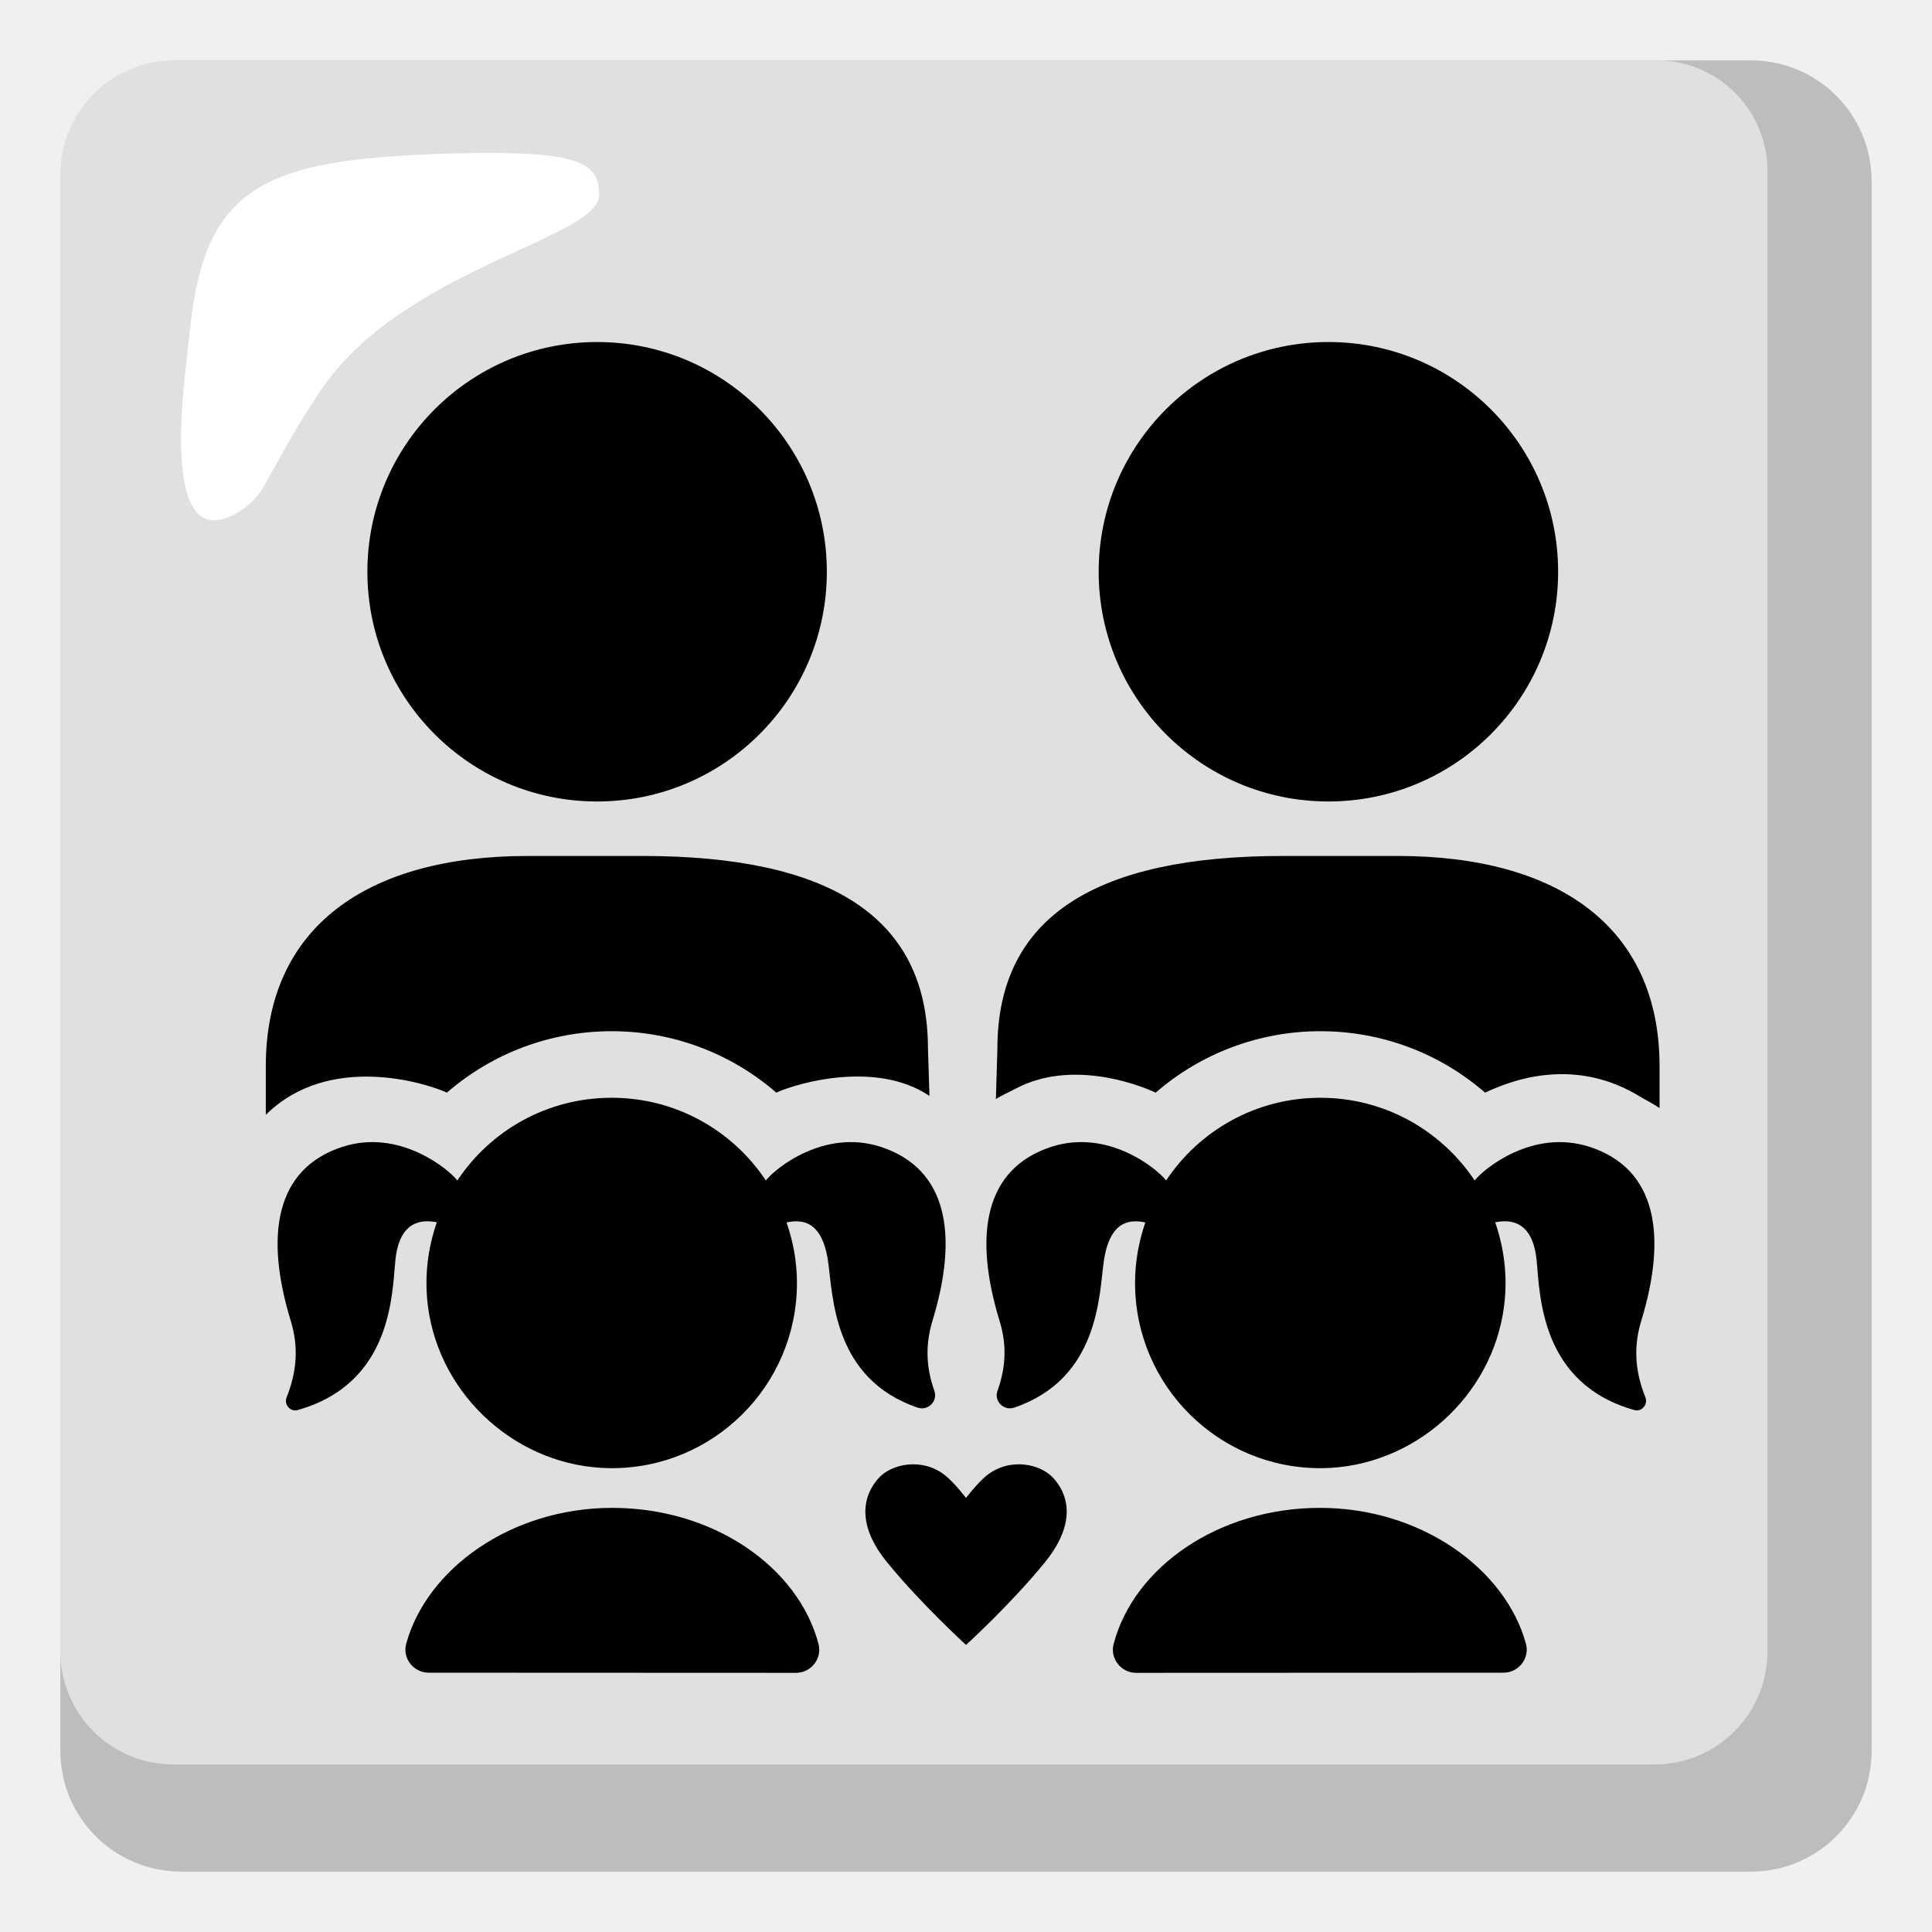
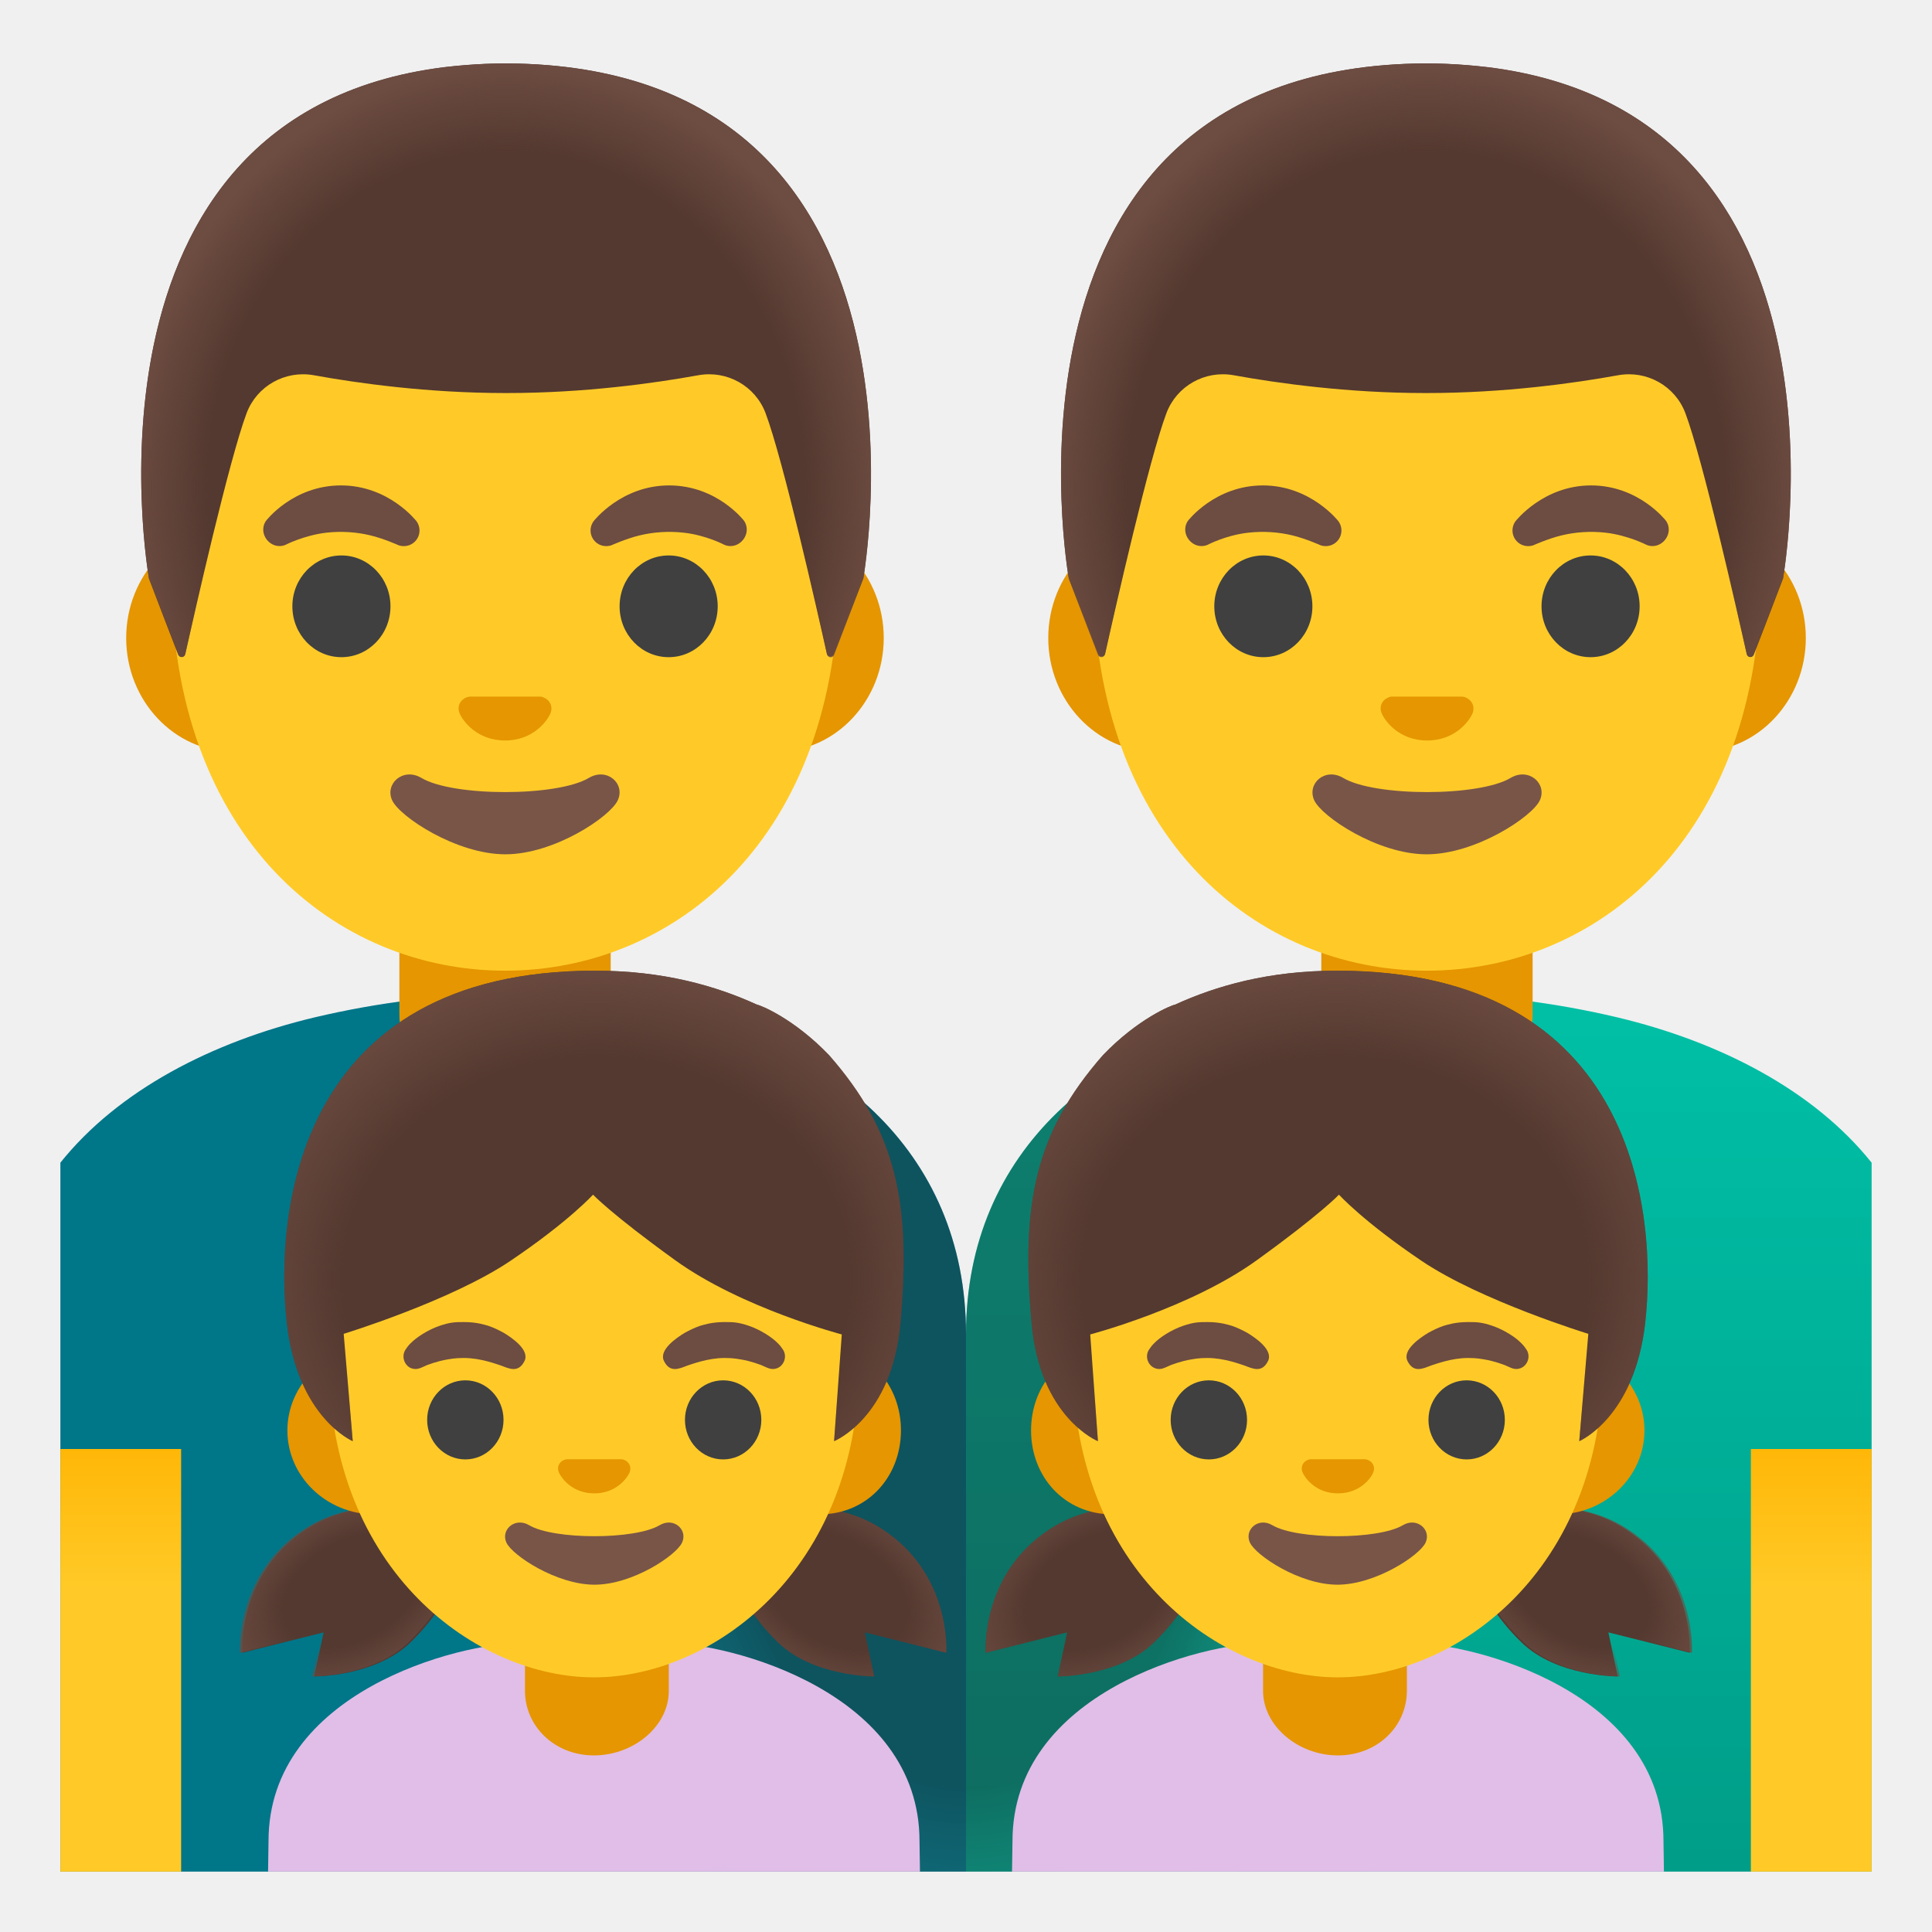
- <svg xmlns="http://www.w3.org/2000/svg" version="1.1" id="Layer_2_00000140005457873251820560000009896772474919596169_" x="0px" y="0px" viewBox="0 0 128 128" style="enable-background:new 0 0 128 128;" xml:space="preserve">
+ <svg xmlns="http://www.w3.org/2000/svg" version="1.1" id="Layer_1" x="0px" y="0px" viewBox="0 0 128 128" style="enable-background:new 0 0 128 128;" xml:space="preserve">
  <g>
-     <path style="fill:#BDBDBD;" d="M116,4H12c-4.42,0-8,3.58-8,8v104c0,4.42,3.58,8,8,8h104c4.42,0,8-3.58,8-8V12   C124,7.58,120.42,4,116,4z" />
-     <path style="fill:#E0E0E0;" d="M109.7,4H11.5C7.37,4.03,4.03,7.37,4,11.5v97.9c-0.01,4.14,3.34,7.49,7.48,7.5c0.01,0,0.01,0,0.02,0   h98.1c4.14,0.01,7.49-3.34,7.5-7.48c0-0.01,0-0.01,0-0.02V11.5c0.09-4.05-3.13-7.41-7.18-7.5C109.85,4,109.77,4,109.7,4z" />
-     <path style="fill:#FFFFFF;" d="M39.7,12.9c0-2.3-1.6-3-10.8-2.7c-7.7,0.3-11.5,1.2-13.8,4c-1.9,2.3-2.3,5.6-2.6,8.4   c-0.2,2.2-2.2,14.9,3.5,11.2c0.68-0.45,1.23-1.07,1.6-1.8c1.2-2.1,1.9-3.5,3.3-5.6C26.2,17.8,39.7,15.9,39.7,12.9z" />
-     <g>
-       <path d="M29.61,72.39c2.99-2.6,6.85-4.07,10.91-4.07s7.92,1.47,10.91,4.07c1.44-0.66,6.67-2.14,10.15,0.22c0,0,0,0,0,0l-0.1-3.13    c0-8.79-6.58-12.77-18.91-12.77h-7.61c-10.64,0-17.35,4.71-17.35,13.93v3.22c0,0,0,0,0,0C21.77,69.74,28.17,71.73,29.61,72.39z" />
-       <circle cx="39.56" cy="37.88" r="15.22" />
-       <path d="M76.57,72.39c2.99-2.6,6.85-4.07,10.91-4.07c4.07,0,7.92,1.47,10.91,4.07c1.43-0.66,5.77-2.56,10.38,0.33    c0.19,0.12,0.63,0.33,1.18,0.69v-2.77c0-9.22-6.72-13.93-17.35-13.93h-7.61c-12.33,0-18.91,3.98-18.91,12.77l-0.1,3.33    c0.5-0.3,0.93-0.48,1.36-0.71C70.89,70.25,75.14,71.73,76.57,72.39z" />
-       <circle cx="88.01" cy="37.88" r="15.22" />
-       <path d="M69.8,97.94c-0.84-0.95-2.9-1.42-4.45-0.17C64.78,98.23,64,99.24,64,99.24s-0.77-1-1.35-1.47    c-1.55-1.25-3.61-0.78-4.45,0.17c-1.33,1.51-1.12,3.49,0.55,5.54c2.29,2.81,5.25,5.49,5.25,5.5c0,0,2.96-2.68,5.25-5.5    C70.92,101.43,71.14,99.44,69.8,97.94z" />
-       <path d="M28.4,110.82c-1,0-1.75-0.95-1.49-1.91c1.36-4.97,6.95-9.01,13.65-9.01c6.73,0,12.33,3.93,13.67,9.02    c0.25,0.96-0.49,1.91-1.49,1.91L28.4,110.82L28.4,110.82z" />
-       <path d="M61.78,87.5c1.72-5.63,1.04-10.06-3.43-11.52c-3.77-1.22-7.02,1.46-7.61,2.23c-2.2-3.31-5.95-5.48-10.22-5.48    S32.5,74.9,30.3,78.21c-0.59-0.76-3.84-3.45-7.61-2.23c-4.47,1.45-5.15,5.89-3.43,11.52c0.48,1.56,0.48,3.21-0.27,5.07    c-0.19,0.48,0.24,0.99,0.73,0.85c6.2-1.75,6.25-7.56,6.47-9.87c0.25-2.69,1.76-2.77,2.75-2.57c-0.59,1.71-0.84,3.58-0.59,5.55    c0.77,6.01,6,10.68,12.07,10.74c6.83,0.06,12.38-5.46,12.38-12.27c0-1.41-0.25-2.75-0.69-4.01c0.99-0.21,2.35-0.16,2.75,2.57    c0.33,2.22,0.29,7.78,5.94,9.7c0.68,0.23,1.34-0.42,1.11-1.1C61.3,90.46,61.34,88.95,61.78,87.5z" />
-       <path d="M99.61,110.82c1,0,1.75-0.95,1.49-1.91c-1.36-4.97-6.95-9.01-13.65-9.01c-6.73,0-12.33,3.93-13.67,9.02    c-0.25,0.96,0.49,1.91,1.49,1.91L99.61,110.82L99.61,110.82z" />
-       <path d="M66.22,87.5c-1.72-5.63-1.04-10.06,3.43-11.52c3.77-1.22,7.02,1.46,7.61,2.23c2.2-3.31,5.95-5.48,10.22-5.48    s8.02,2.18,10.22,5.48c0.59-0.76,3.84-3.45,7.61-2.23c4.47,1.45,5.15,5.89,3.43,11.52c-0.48,1.56-0.48,3.21,0.27,5.07    c0.19,0.48-0.24,0.99-0.73,0.85c-6.2-1.75-6.25-7.56-6.47-9.87c-0.25-2.69-1.76-2.77-2.75-2.57c0.59,1.71,0.84,3.58,0.59,5.55    c-0.77,6.01-6,10.68-12.07,10.74c-6.82,0.06-12.38-5.46-12.38-12.27c0-1.41,0.25-2.75,0.68-4.01c-0.99-0.21-2.35-0.16-2.75,2.57    c-0.32,2.22-0.29,7.78-5.94,9.7c-0.68,0.23-1.34-0.42-1.11-1.1C66.7,90.46,66.67,88.95,66.22,87.5z" />
+     <path style="fill:#007689;" d="M64,88.4V124H4V77.03c3.84-4.8,10.05-8.01,16.86-9.63c4.15-0.98,8.54-1.55,13.06-1.55   c1.24,0,2.49,0.04,3.75,0.14c1.75,0.12,3.5,0.33,5.27,0.63C54.82,68.67,64,76.12,64,88.4z" />
+   </g>
+   <g id="neck_10_">
+     <path style="fill:#E59600;" d="M33.46,74.12L33.46,74.12c-3.87,0-7-3.13-7-7V60.7h14v6.42C40.46,70.99,37.32,74.12,33.46,74.12z" />
+   </g>
+   <g id="arm_1_">
+     <linearGradient id="SVGID_1_" gradientUnits="userSpaceOnUse" x1="8" y1="4.814" x2="8" y2="34.129" gradientTransform="matrix(1 0 0 -1 0 128)">
+       <stop offset="0.604" style="stop-color:#FFCA28" />
+       <stop offset="1" style="stop-color:#FFB300" />
+     </linearGradient>
+     <polygon style="fill:url(#SVGID_1_);" points="4,96 4,97 4,98 4,124 10.04,124 11,124 12,124 12,96  " />
+   </g>
+   <g id="ears_8_">
+     <path style="fill:#E59600;" d="M51.48,34.74H15.43c-3.89,0-7.07,3.39-7.07,7.53s3.18,7.53,7.07,7.53h36.05   c3.89,0,7.07-3.39,7.07-7.53S55.37,34.74,51.48,34.74z" />
+   </g>
+   <path id="head_6_" style="fill:#FFCA28;" d="M33.46,8.11L33.46,8.11L33.46,8.11c-11.48,0-22.11,12.28-22.11,29.94  c0,17.57,10.95,26.26,22.11,26.26s22.11-8.69,22.11-26.26C55.57,20.39,44.94,8.11,33.46,8.11z" />
+   <path id="mouth_7_" style="fill:#795548;" d="M39.01,51.54c-2.1,1.25-8.99,1.25-11.09,0c-1.21-0.72-2.44,0.38-1.94,1.48  c0.49,1.08,4.25,3.58,7.5,3.58s6.96-2.5,7.45-3.58C41.44,51.92,40.22,50.82,39.01,51.54z" />
+   <path id="nose_7_" style="fill:#E59600;" d="M36,46.2c-0.07-0.03-0.14-0.05-0.21-0.05h-4.67c-0.07,0.01-0.14,0.03-0.21,0.05  c-0.42,0.17-0.66,0.61-0.45,1.08c0.2,0.47,1.13,1.78,3,1.78c1.87,0,2.8-1.31,3-1.78C36.66,46.81,36.43,46.37,36,46.2z" />
+   <g id="eyes_7_">
+     <ellipse style="fill:#404040;" cx="22.62" cy="40.17" rx="3.25" ry="3.37" />
+     <ellipse style="fill:#404040;" cx="44.3" cy="40.17" rx="3.25" ry="3.37" />
+   </g>
+   <g id="eyebrows_7_">
+     <path style="fill:#6D4C41;" d="M17.62,34.51c0,0,1.78-2.35,4.97-2.35s5.01,2.38,5.01,2.38c0.33,0.47,0.23,1.11-0.24,1.45   c-0.28,0.2-0.63,0.24-0.94,0.14c0,0-0.97-0.44-1.88-0.66s-1.91-0.29-2.9-0.18c-1.5,0.17-2.73,0.81-2.73,0.81   C17.96,36.49,17.04,35.37,17.62,34.51z" />
+     <path style="fill:#6D4C41;" d="M49.3,34.51c0,0-1.78-2.35-4.97-2.35s-5.01,2.38-5.01,2.38c-0.33,0.47-0.23,1.11,0.24,1.45   c0.28,0.2,0.63,0.24,0.94,0.14c0,0,0.97-0.44,1.88-0.66s1.91-0.29,2.9-0.18C46.78,35.45,48,36.1,48,36.1   C48.96,36.49,49.87,35.37,49.3,34.51z" />
+   </g>
+   <g id="hairGroup">
+     <path id="hair_16_" style="fill:#543930;" d="M33.54,4.2L33.54,4.2c0,0-0.01,0-0.01,0s-0.01,0-0.01,0v0   C3.78,4.36,9.87,38.33,9.87,38.33s1.33,3.5,1.94,5.05c0.09,0.22,0.41,0.2,0.46-0.04c0.64-2.84,2.92-12.91,4.07-15.97   c0.68-1.8,2.55-2.85,4.45-2.51c2.91,0.53,7.56,1.18,12.68,1.18c0.02,0,0.04,0,0.06,0s0.04,0,0.06,0c5.12,0,9.76-0.65,12.68-1.18   c1.9-0.34,3.77,0.71,4.45,2.51c1.15,3.05,3.42,13.06,4.06,15.94c0.05,0.24,0.38,0.26,0.47,0.03l1.95-5.02   C57.19,38.33,63.28,4.36,33.54,4.2z" />
+     <radialGradient id="hairHighlights_1_" cx="33.529" cy="95.612" r="24.934" gradientTransform="matrix(1 0 0 -1.1282 0 140.2567)" gradientUnits="userSpaceOnUse">
+       <stop offset="0.794" style="stop-color:#6D4C41;stop-opacity:0" />
+       <stop offset="1" style="stop-color:#6D4C41" />
+     </radialGradient>
+     <path id="hairHighlights" style="fill:url(#hairHighlights_1_);" d="M57.19,38.33c0,0,6.09-33.97-23.65-34.13v0c0,0-0.01,0-0.01,0   h0c0,0-0.01,0-0.01,0l0,0c-0.46,0-0.92,0.01-1.36,0.03c-0.89,0.04-1.74,0.11-2.56,0.2c-0.01,0-0.02,0-0.02,0   c-0.06,0.01-0.11,0.02-0.17,0.02C4.36,7.61,9.87,38.33,9.87,38.33l1.95,5.03c0.09,0.22,0.41,0.2,0.46-0.03   c0.64-2.87,2.92-12.9,4.07-15.95c0.68-1.8,2.55-2.85,4.45-2.51c2.91,0.53,7.56,1.18,12.68,1.18c0.02,0,0.04,0,0.06,0s0.04,0,0.06,0   c5.12,0,9.76-0.65,12.68-1.18c1.9-0.34,3.77,0.71,4.45,2.51c1.15,3.07,3.44,13.15,4.07,15.98c0.05,0.23,0.37,0.26,0.46,0.03   C55.85,41.84,57.19,38.33,57.19,38.33z" />
+   </g>
+   <g>
+     <linearGradient id="SVGID_2_" gradientUnits="userSpaceOnUse" x1="-374" y1="4.703" x2="-374" y2="60.234" gradientTransform="matrix(-1 0 0 -1 -280 128)">
+       <stop offset="0" style="stop-color:#009E89" />
+       <stop offset="1" style="stop-color:#00BFA5" />
+     </linearGradient>
+     <path style="fill:url(#SVGID_2_);" d="M64,88.4V124h60V77.03c-3.84-4.8-10.05-8.01-16.86-9.63c-4.15-0.98-8.54-1.55-13.06-1.55   c-1.24,0-2.49,0.04-3.75,0.14c-1.75,0.12-3.5,0.33-5.27,0.63C73.18,68.67,64,76.12,64,88.4z" />
+   </g>
+   <g id="neck_9_">
+     <path style="fill:#E59600;" d="M94.54,74.12L94.54,74.12c3.87,0,7-3.13,7-7V60.7h-14v6.42C87.54,70.99,90.68,74.12,94.54,74.12z" />
+   </g>
+   <g id="arm_2_">
+     <linearGradient id="SVGID_3_" gradientUnits="userSpaceOnUse" x1="120" y1="4.814" x2="120" y2="34.129" gradientTransform="matrix(1 0 0 -1 0 128)">
+       <stop offset="0.604" style="stop-color:#FFCA28" />
+       <stop offset="1" style="stop-color:#FFB300" />
+     </linearGradient>
+     <polygon style="fill:url(#SVGID_3_);" points="124,96 124,97 124,98 124,124 117.96,124 117,124 116,124 116,96  " />
+   </g>
+   <g id="ears_10_">
+     <path style="fill:#E59600;" d="M76.52,34.74h36.05c3.89,0,7.07,3.39,7.07,7.53s-3.18,7.53-7.07,7.53H76.52   c-3.89,0-7.07-3.39-7.07-7.53S72.63,34.74,76.52,34.74z" />
+   </g>
+   <path id="head_5_" style="fill:#FFCA28;" d="M94.54,8.11L94.54,8.11L94.54,8.11c11.48,0,22.11,12.28,22.11,29.94  c0,17.57-10.95,26.26-22.11,26.26s-22.11-8.69-22.11-26.26C72.43,20.39,83.06,8.11,94.54,8.11z" />
+   <path id="mouth_6_" style="fill:#795548;" d="M88.99,51.54c2.1,1.25,8.99,1.25,11.09,0c1.21-0.72,2.44,0.38,1.94,1.48  c-0.49,1.08-4.25,3.58-7.5,3.58s-6.96-2.5-7.45-3.58C86.57,51.92,87.78,50.82,88.99,51.54z" />
+   <path id="nose_6_" style="fill:#E59600;" d="M92,46.2c0.07-0.03,0.14-0.05,0.21-0.05h4.67c0.07,0.01,0.14,0.03,0.21,0.05  c0.42,0.17,0.66,0.61,0.46,1.08c-0.2,0.47-1.13,1.78-3,1.78c-1.87,0-2.8-1.31-3-1.78C91.34,46.81,91.57,46.37,92,46.2z" />
+   <g id="eyes_6_">
+     <ellipse style="fill:#404040;" cx="105.38" cy="40.17" rx="3.25" ry="3.37" />
+     <ellipse style="fill:#404040;" cx="83.7" cy="40.17" rx="3.25" ry="3.37" />
+   </g>
+   <g id="eyebrows_6_">
+     <path style="fill:#6D4C41;" d="M110.38,34.51c0,0-1.79-2.35-4.97-2.35s-5.01,2.38-5.01,2.38c-0.33,0.47-0.23,1.11,0.24,1.45   c0.28,0.2,0.63,0.24,0.94,0.14c0,0,0.97-0.44,1.88-0.66c0.91-0.22,1.91-0.29,2.9-0.18c1.5,0.17,2.73,0.81,2.73,0.81   C110.04,36.49,110.96,35.37,110.38,34.51z" />
+     <path style="fill:#6D4C41;" d="M78.7,34.51c0,0,1.79-2.35,4.97-2.35s5.01,2.38,5.01,2.38c0.33,0.47,0.23,1.11-0.24,1.45   c-0.28,0.2-0.63,0.24-0.94,0.14c0,0-0.97-0.44-1.88-0.66c-0.91-0.22-1.91-0.29-2.9-0.18C81.22,35.45,80,36.1,80,36.1   C79.04,36.49,78.13,35.37,78.7,34.51z" />
+   </g>
+   <g id="hairGroup_1_">
+     <path id="hair_20_" style="fill:#543930;" d="M94.46,4.2L94.46,4.2c0,0,0.01,0,0.01,0s0.01,0,0.01,0v0   c29.74,0.16,23.65,34.13,23.65,34.13s-1.33,3.5-1.94,5.05c-0.09,0.22-0.41,0.2-0.46-0.04c-0.64-2.84-2.92-12.91-4.07-15.97   c-0.68-1.8-2.55-2.85-4.45-2.51c-2.92,0.53-7.56,1.18-12.68,1.18c-0.02,0-0.04,0-0.06,0s-0.04,0-0.06,0   c-5.12,0-9.76-0.65-12.68-1.18c-1.9-0.34-3.77,0.71-4.45,2.51c-1.15,3.05-3.42,13.06-4.06,15.94c-0.05,0.24-0.38,0.26-0.46,0.03   l-1.95-5.02C70.81,38.33,64.72,4.36,94.46,4.2z" />
+     <radialGradient id="hairHighlights_2_" cx="-374.471" cy="95.612" r="24.934" gradientTransform="matrix(-1 0 0 -1.1282 -280 140.2567)" gradientUnits="userSpaceOnUse">
+       <stop offset="0.794" style="stop-color:#6D4C41;stop-opacity:0" />
+       <stop offset="1" style="stop-color:#6D4C41" />
+     </radialGradient>
+     <path id="hairHighlights_10_" style="fill:url(#hairHighlights_2_);" d="M70.81,38.33c0,0-6.09-33.97,23.65-34.13v0   c0,0,0.01,0,0.01,0h0c0,0,0.01,0,0.01,0l0,0c0.46,0,0.92,0.01,1.36,0.03c0.89,0.04,1.74,0.11,2.56,0.2c0.01,0,0.02,0,0.03,0   c0.06,0.01,0.11,0.02,0.17,0.02c25.04,3.15,19.53,33.87,19.53,33.87l-1.95,5.03c-0.09,0.22-0.41,0.2-0.46-0.03   c-0.64-2.87-2.92-12.9-4.07-15.95c-0.68-1.8-2.55-2.85-4.45-2.51c-2.92,0.53-7.56,1.18-12.68,1.18c-0.02,0-0.04,0-0.06,0   s-0.04,0-0.06,0c-5.12,0-9.76-0.65-12.68-1.18c-1.9-0.34-3.77,0.71-4.45,2.51c-1.15,3.07-3.44,13.15-4.07,15.98   c-0.05,0.23-0.37,0.26-0.46,0.03C72.15,41.84,70.81,38.33,70.81,38.33z" />
+   </g>
+   <radialGradient id="SVGID_4_" cx="64" cy="33.024" r="27.104" gradientTransform="matrix(1 0 0 -1.4568 0 143.084)" gradientUnits="userSpaceOnUse">
+     <stop offset="0.594" style="stop-color:#212121" />
+     <stop offset="1" style="stop-color:#616161;stop-opacity:0.05" />
+   </radialGradient>
+   <path style="opacity:0.4;fill:url(#SVGID_4_);enable-background:new    ;" d="M91,65.95V124H37V65.98c0.22,0,0.45,0.01,0.67,0.01  c1.75,0.12,3.5,0.33,5.27,0.63C54.82,68.67,64,76.12,64,88.4c0-12.19,9.05-19.62,20.8-21.73c0.1-0.02,0.2-0.03,0.3-0.05  c0.49-0.08,0.98-0.16,1.47-0.23s0.98-0.14,1.47-0.19c0.49-0.06,0.98-0.11,1.47-0.15c0.03,0,0.06,0,0.09-0.01  C90.06,66.01,90.53,65.98,91,65.95z" />
+   <path id="shirt_4_" style="fill:#E1BEE7;" d="M60.92,121.98c0-9.84-12.51-13.14-16.87-13.14h-9.38c-4.35,0-16.88,3.3-16.88,13.14  c0,0-0.01,0.79-0.03,2.02h1.02h0.98h39.19h0.98h1.02C60.93,122.98,60.92,121.98,60.92,121.98z" />
+   <g id="neck_4_">
+     <path style="fill:#E59600;" d="M39.35,116.3c-2.6,0-4.57-1.92-4.57-4.29v-2.38h9.53v2.38C44.32,114.38,41.96,116.3,39.35,116.3z" />
+   </g>
+   <g id="hair_x5F_back_3_">
+     <g id="hair_18_">
+       <path style="fill:#543930;" d="M20.82,111.07l0.62-2.92l-5.39,1.35c0,0-0.38-5.2,4.26-8.2c5.09-3.29,10.94,0.22,10.94,0.22    s-0.58,3.93-4.06,7.3C24.84,111.09,20.82,111.07,20.82,111.07z" />
    </g>
+     <g id="hair_14_">
+       <path style="fill:#543930;" d="M57.92,111.07l-0.62-2.92l5.39,1.35c0,0,0.38-5.2-4.26-8.2c-5.09-3.29-10.94,0.22-10.94,0.22    s0.58,3.93,4.06,7.3C53.9,111.09,57.92,111.07,57.92,111.07z" />
+     </g>
+     <radialGradient id="hairHighlights_4_" cx="55.273" cy="22.628" r="9.837" gradientTransform="matrix(0.8651 0.5016 0.3314 -0.5715 -0.0438 90.5765)" gradientUnits="userSpaceOnUse">
+       <stop offset="0.525" style="stop-color:#6D4C41;stop-opacity:0" />
+       <stop offset="1" style="stop-color:#6D4C41" />
+     </radialGradient>
+     <path id="hairHighlights_9_" style="fill:url(#hairHighlights_4_);" d="M57.92,111.07l-0.62-2.92l5.39,1.35c0,0,0.38-5.2-4.26-8.2   c-5.09-3.29-10.94,0.22-10.94,0.22s0.58,3.93,4.06,7.3C53.9,111.09,57.92,111.07,57.92,111.07z" />
+     <radialGradient id="hairHighlights_11_" cx="1274.531" cy="22.628" r="9.342" gradientTransform="matrix(-0.8651 0.5016 -0.3314 -0.5715 1133.414 -521.0203)" gradientUnits="userSpaceOnUse">
+       <stop offset="0.525" style="stop-color:#6D4C41;stop-opacity:0" />
+       <stop offset="1" style="stop-color:#6D4C41" />
+     </radialGradient>
+     <path id="hairHighlights_6_" style="fill:url(#hairHighlights_11_);" d="M20.68,111.07l0.62-2.92l-5.39,1.35c0,0-0.38-5.2,4.26-8.2   c5.09-3.29,10.94,0.22,10.94,0.22s-0.58,3.93-4.06,7.3C24.7,111.09,20.68,111.07,20.68,111.07z" />
+   </g>
+   <g id="ears_3_">
+     <path style="fill:#E59600;" d="M54.31,89.21h-3.97H28.8h-3.98c-3.18,0-5.78,2.5-5.78,5.56s2.6,5.56,5.78,5.56h3.98h21.53h3.97   c3.18,0,5.39-2.5,5.39-5.56S57.49,89.21,54.31,89.21z" />
+   </g>
+   <path id="head_4_" style="fill:#FFCA28;" d="M39.36,66.27L39.36,66.27L39.36,66.27c-9.33,0-17.57,9.8-17.57,23.9  c0,14.02,9.87,20.96,17.57,20.96s17.57-6.93,17.57-20.96C56.93,76.06,48.68,66.27,39.36,66.27z" />
+   <path id="mouth_5_" style="fill:#795548;" d="M43.7,101.05c-1.64,0.97-7,0.97-8.64,0c-0.94-0.56-1.9,0.3-1.51,1.15  c0.38,0.84,3.31,2.79,5.84,2.79s5.42-1.95,5.8-2.79C45.58,101.35,44.64,100.49,43.7,101.05z" />
+   <path id="nose_5_" style="fill:#E59600;" d="M41.35,96.72c-0.05-0.02-0.11-0.04-0.17-0.04h-3.63c-0.06,0.01-0.11,0.02-0.17,0.04  c-0.33,0.13-0.51,0.47-0.35,0.84c0.16,0.36,0.88,1.38,2.34,1.38s2.18-1.02,2.34-1.38C41.86,97.19,41.68,96.85,41.35,96.72z" />
+   <g id="eyes_5_">
+     <ellipse style="fill:#404040;" cx="30.83" cy="94.07" rx="2.53" ry="2.62" />
+     <ellipse style="fill:#404040;" cx="47.91" cy="94.07" rx="2.53" ry="2.62" />
+   </g>
+   <g id="eyebrows_5_">
+     <path style="fill:#6D4C41;" d="M26.87,89.41c0.1-0.13,0.13-0.21,0.31-0.39c0.4-0.42,1.18-0.92,1.94-1.18   c0.73-0.25,1.07-0.25,1.62-0.25c0.85,0,1.37,0.18,1.62,0.25c0.35,0.12,0.68,0.28,1.01,0.46c0.55,0.33,1.74,1.14,1.38,1.87   c-0.4,0.81-1.01,0.51-1.56,0.3c-0.24-0.07-1.32-0.5-2.46-0.5c-0.62,0-0.88,0.07-1.05,0.09c-0.73,0.12-1.28,0.35-1.38,0.38   c-0.38,0.15-0.65,0.37-1.08,0.2C26.77,90.44,26.58,89.84,26.87,89.41z" />
+     <path style="fill:#6D4C41;" d="M51.87,89.41c-0.1-0.13-0.13-0.21-0.31-0.39c-0.4-0.42-1.18-0.92-1.94-1.18   c-0.73-0.25-1.07-0.25-1.62-0.25c-0.85,0-1.37,0.18-1.62,0.25c-0.35,0.12-0.68,0.28-1.01,0.46c-0.55,0.33-1.74,1.14-1.38,1.87   c0.4,0.81,1.01,0.51,1.56,0.3c0.24-0.07,1.32-0.5,2.46-0.5c0.62,0,0.88,0.07,1.04,0.09c0.73,0.12,1.28,0.35,1.38,0.38   c0.38,0.15,0.65,0.37,1.08,0.2C51.97,90.44,52.16,89.84,51.87,89.41z" />
+   </g>
+   <g id="hair_x5F_front_3_">
+     <g id="hair_11_">
+       <path style="fill:#543930;" d="M54.93,69.91c-2.33-2.43-4.56-3.32-4.78-3.35c-2.71-1.24-6.2-2.25-10.72-2.25    c-19.88,0-21.23,16.2-20.43,23.33c0.7,6.29,4.37,7.84,4.37,7.84l-0.6-7.11c0,0,7.11-2.18,11.04-4.83    c3.87-2.61,5.48-4.39,5.48-4.39s1.2,1.28,5.44,4.34c4.4,3.18,11.04,4.92,11.04,4.92l-0.51,7.07c0,0,3.85-1.54,4.4-7.84    C60.36,79.75,59.42,75.03,54.93,69.91z" />
+     </g>
+     <radialGradient id="hairHighlights_12_" cx="46.695" cy="43.215" r="23.474" gradientTransform="matrix(1.0432 0 0 -0.9174 -9.2029 124.4322)" gradientUnits="userSpaceOnUse">
+       <stop offset="0.685" style="stop-color:#6D4C41;stop-opacity:0" />
+       <stop offset="1" style="stop-color:#6D4C41" />
+     </radialGradient>
+     <path id="hairHighlights_5_" style="fill:url(#hairHighlights_12_);" d="M54.93,69.91c-2.33-2.43-4.56-3.32-4.78-3.35   c-2.71-1.24-6.2-2.25-10.72-2.25c-19.88,0-21.23,16.2-20.43,23.33c0.7,6.29,4.37,7.84,4.37,7.84l-0.6-7.11   c0,0,7.11-2.18,11.04-4.83c3.87-2.61,5.48-4.39,5.48-4.39s1.2,1.28,5.44,4.34c4.4,3.18,11.04,4.92,11.04,4.92l-0.51,7.07   c0,0,3.85-1.54,4.4-7.84C60.36,79.75,59.42,75.03,54.93,69.91z" />
+   </g>
+   <path id="shirt_3_" style="fill:#E1BEE7;" d="M67.08,121.98c0-9.84,12.51-13.14,16.87-13.14h9.38c4.35,0,16.88,3.3,16.88,13.14  c0,0,0.01,0.79,0.03,2.02h-1.02h-0.97H69.05h-0.98h-1.02C67.07,122.98,67.08,121.98,67.08,121.98z" />
+   <g id="neck_6_">
+     <path style="fill:#E59600;" d="M88.64,116.3c2.61,0,4.57-1.92,4.57-4.29v-2.38h-9.53v2.38C83.68,114.38,86.04,116.3,88.64,116.3z" />
+   </g>
+   <g id="hair_x5F_back_4_">
+     <g id="hair_15_">
+       <path style="fill:#543930;" d="M107.18,111.07l-0.62-2.92l5.39,1.35c0,0,0.38-5.2-4.26-8.2c-5.09-3.29-10.94,0.22-10.94,0.22    s0.58,3.93,4.06,7.3C103.15,111.09,107.18,111.07,107.18,111.07z" />
+     </g>
+     <g id="hair_13_">
+       <path style="fill:#543930;" d="M70.08,111.07l0.62-2.92l-5.39,1.35c0,0-0.38-5.2,4.26-8.2c5.09-3.29,10.94,0.22,10.94,0.22    s-0.58,3.93-4.06,7.3C74.1,111.09,70.08,111.07,70.08,111.07z" />
+     </g>
+     <radialGradient id="hairHighlights_13_" cx="945.274" cy="22.628" r="9.837" gradientTransform="matrix(-0.8651 0.5016 -0.3314 -0.5715 897.9752 -355.8601)" gradientUnits="userSpaceOnUse">
+       <stop offset="0.525" style="stop-color:#6D4C41;stop-opacity:0" />
+       <stop offset="1" style="stop-color:#6D4C41" />
+     </radialGradient>
+     <path id="hairHighlights_8_" style="fill:url(#hairHighlights_13_);" d="M70.08,111.07l0.62-2.92l-5.39,1.35c0,0-0.38-5.2,4.26-8.2   c5.09-3.29,10.94,0.22,10.94,0.22s-0.58,3.93-4.06,7.3C74.1,111.09,70.08,111.07,70.08,111.07z" />
+     <radialGradient id="hairHighlights_14_" cx="384.531" cy="22.628" r="9.342" gradientTransform="matrix(0.8651 0.5016 0.3314 -0.5715 -235.4831 -74.5837)" gradientUnits="userSpaceOnUse">
+       <stop offset="0.525" style="stop-color:#6D4C41;stop-opacity:0" />
+       <stop offset="1" style="stop-color:#6D4C41" />
+     </radialGradient>
+     <path id="hairHighlights_7_" style="fill:url(#hairHighlights_14_);" d="M107.32,111.07l-0.62-2.92l5.39,1.35   c0,0,0.38-5.2-4.26-8.2c-5.09-3.29-10.94,0.22-10.94,0.22s0.58,3.93,4.06,7.3C103.3,111.09,107.32,111.07,107.32,111.07z" />
+   </g>
+   <g id="ears_5_">
+     <path style="fill:#E59600;" d="M73.69,89.21h3.97H99.2h3.97c3.18,0,5.78,2.5,5.78,5.56s-2.6,5.56-5.78,5.56H99.2H77.67h-3.97   c-3.18,0-5.39-2.5-5.39-5.56S70.51,89.21,73.69,89.21z" />
+   </g>
+   <path id="head_8_" style="fill:#FFCA28;" d="M88.64,66.27L88.64,66.27L88.64,66.27c9.33,0,17.57,9.8,17.57,23.9  c0,14.02-9.87,20.96-17.57,20.96s-17.57-6.93-17.57-20.96C71.07,76.06,79.32,66.27,88.64,66.27z" />
+   <path id="mouth_4_" style="fill:#795548;" d="M84.3,101.05c1.64,0.97,7,0.97,8.64,0c0.94-0.56,1.9,0.3,1.51,1.15  c-0.38,0.84-3.31,2.79-5.84,2.79s-5.42-1.95-5.8-2.79C82.42,101.35,83.36,100.49,84.3,101.05z" />
+   <path id="nose_4_" style="fill:#E59600;" d="M86.65,96.72c0.05-0.02,0.11-0.04,0.17-0.04h3.63c0.06,0.01,0.11,0.02,0.17,0.04  c0.33,0.13,0.51,0.47,0.36,0.84s-0.88,1.38-2.34,1.38s-2.18-1.02-2.34-1.38C86.14,97.19,86.32,96.85,86.65,96.72z" />
+   <g id="eyes_4_">
+     <ellipse style="fill:#404040;" cx="97.17" cy="94.07" rx="2.53" ry="2.62" />
+     <ellipse style="fill:#404040;" cx="80.09" cy="94.07" rx="2.53" ry="2.62" />
+   </g>
+   <g id="eyebrows_4_">
+     <path style="fill:#6D4C41;" d="M101.13,89.41c-0.1-0.13-0.13-0.21-0.31-0.39c-0.39-0.42-1.18-0.92-1.94-1.18   c-0.73-0.25-1.07-0.25-1.62-0.25c-0.85,0-1.37,0.18-1.62,0.25c-0.35,0.12-0.68,0.28-1.01,0.46c-0.55,0.33-1.74,1.14-1.38,1.87   c0.4,0.81,1.01,0.51,1.56,0.3c0.24-0.07,1.32-0.5,2.46-0.5c0.62,0,0.88,0.07,1.04,0.09c0.73,0.12,1.28,0.35,1.38,0.38   c0.38,0.15,0.65,0.37,1.07,0.2C101.23,90.44,101.42,89.84,101.13,89.41z" />
+     <path style="fill:#6D4C41;" d="M76.13,89.41c0.1-0.13,0.13-0.21,0.31-0.39c0.39-0.42,1.18-0.92,1.94-1.18   c0.73-0.25,1.07-0.25,1.62-0.25c0.85,0,1.37,0.18,1.62,0.25c0.35,0.12,0.68,0.28,1.01,0.46c0.55,0.33,1.74,1.14,1.38,1.87   c-0.4,0.81-1.01,0.51-1.56,0.3c-0.24-0.07-1.32-0.5-2.46-0.5c-0.62,0-0.88,0.07-1.04,0.09c-0.73,0.12-1.28,0.35-1.38,0.38   c-0.38,0.15-0.65,0.37-1.07,0.2C76.03,90.44,75.84,89.84,76.13,89.41z" />
+   </g>
+   <g id="hair_x5F_front_5_">
+     <g id="hair_3_">
+       <path style="fill:#543930;" d="M73.07,69.91c2.33-2.43,4.56-3.32,4.78-3.35c2.71-1.24,6.2-2.25,10.72-2.25    c19.88,0,21.23,16.2,20.43,23.33c-0.71,6.29-4.37,7.84-4.37,7.84l0.6-7.11c0,0-7.11-2.18-11.04-4.83    c-3.87-2.61-5.48-4.39-5.48-4.39s-1.2,1.28-5.44,4.34c-4.4,3.18-11.04,4.92-11.04,4.92l0.51,7.07c0,0-3.85-1.54-4.4-7.84    C67.64,79.75,68.58,75.03,73.07,69.91z" />
+     </g>
+     <radialGradient id="hairHighlights_15_" cx="899.855" cy="43.215" r="23.474" gradientTransform="matrix(-1.0432 0 0 -0.9174 1027.203 124.4322)" gradientUnits="userSpaceOnUse">
+       <stop offset="0.685" style="stop-color:#6D4C41;stop-opacity:0" />
+       <stop offset="1" style="stop-color:#6D4C41" />
+     </radialGradient>
+     <path id="hairHighlights_3_" style="fill:url(#hairHighlights_15_);" d="M73.07,69.91c2.33-2.43,4.56-3.32,4.78-3.35   c2.71-1.24,6.2-2.25,10.72-2.25c19.88,0,21.23,16.2,20.43,23.33c-0.71,6.29-4.37,7.84-4.37,7.84l0.6-7.11c0,0-7.11-2.18-11.04-4.83   c-3.87-2.61-5.48-4.39-5.48-4.39s-1.2,1.28-5.44,4.34c-4.4,3.18-11.04,4.92-11.04,4.92l0.51,7.07c0,0-3.85-1.54-4.4-7.84   C67.64,79.75,68.58,75.03,73.07,69.91z" />
  </g>
</svg>
